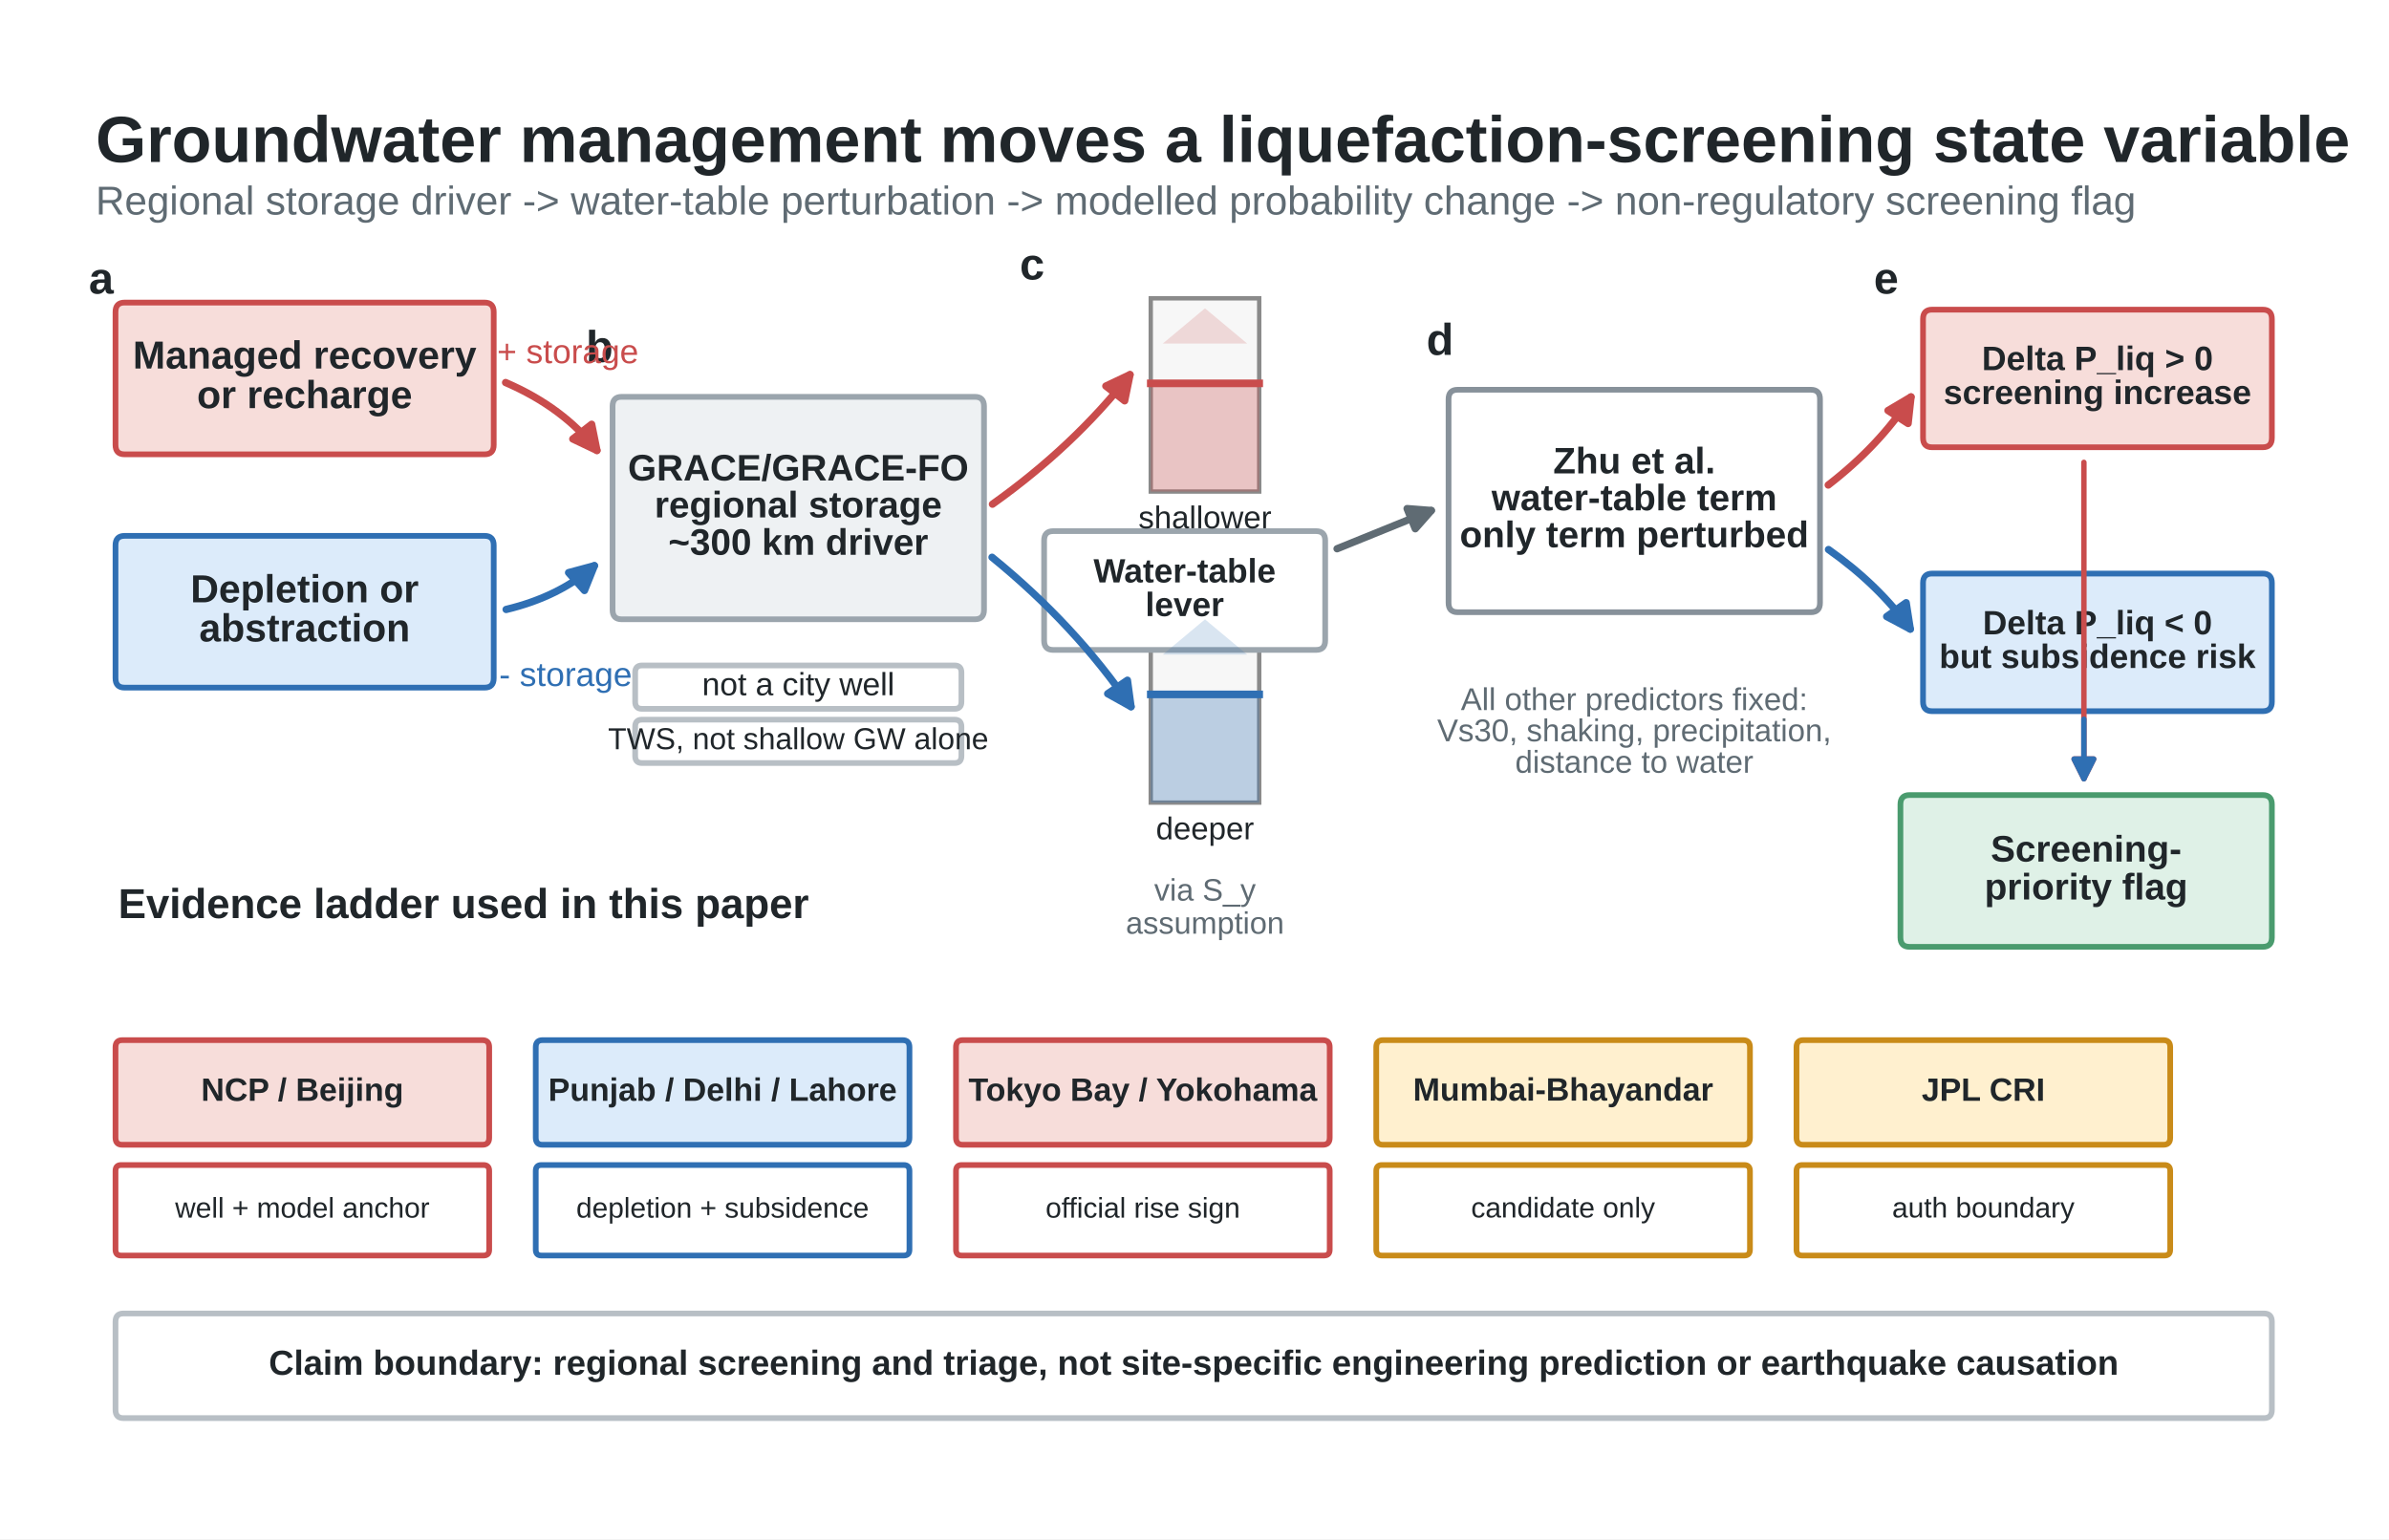
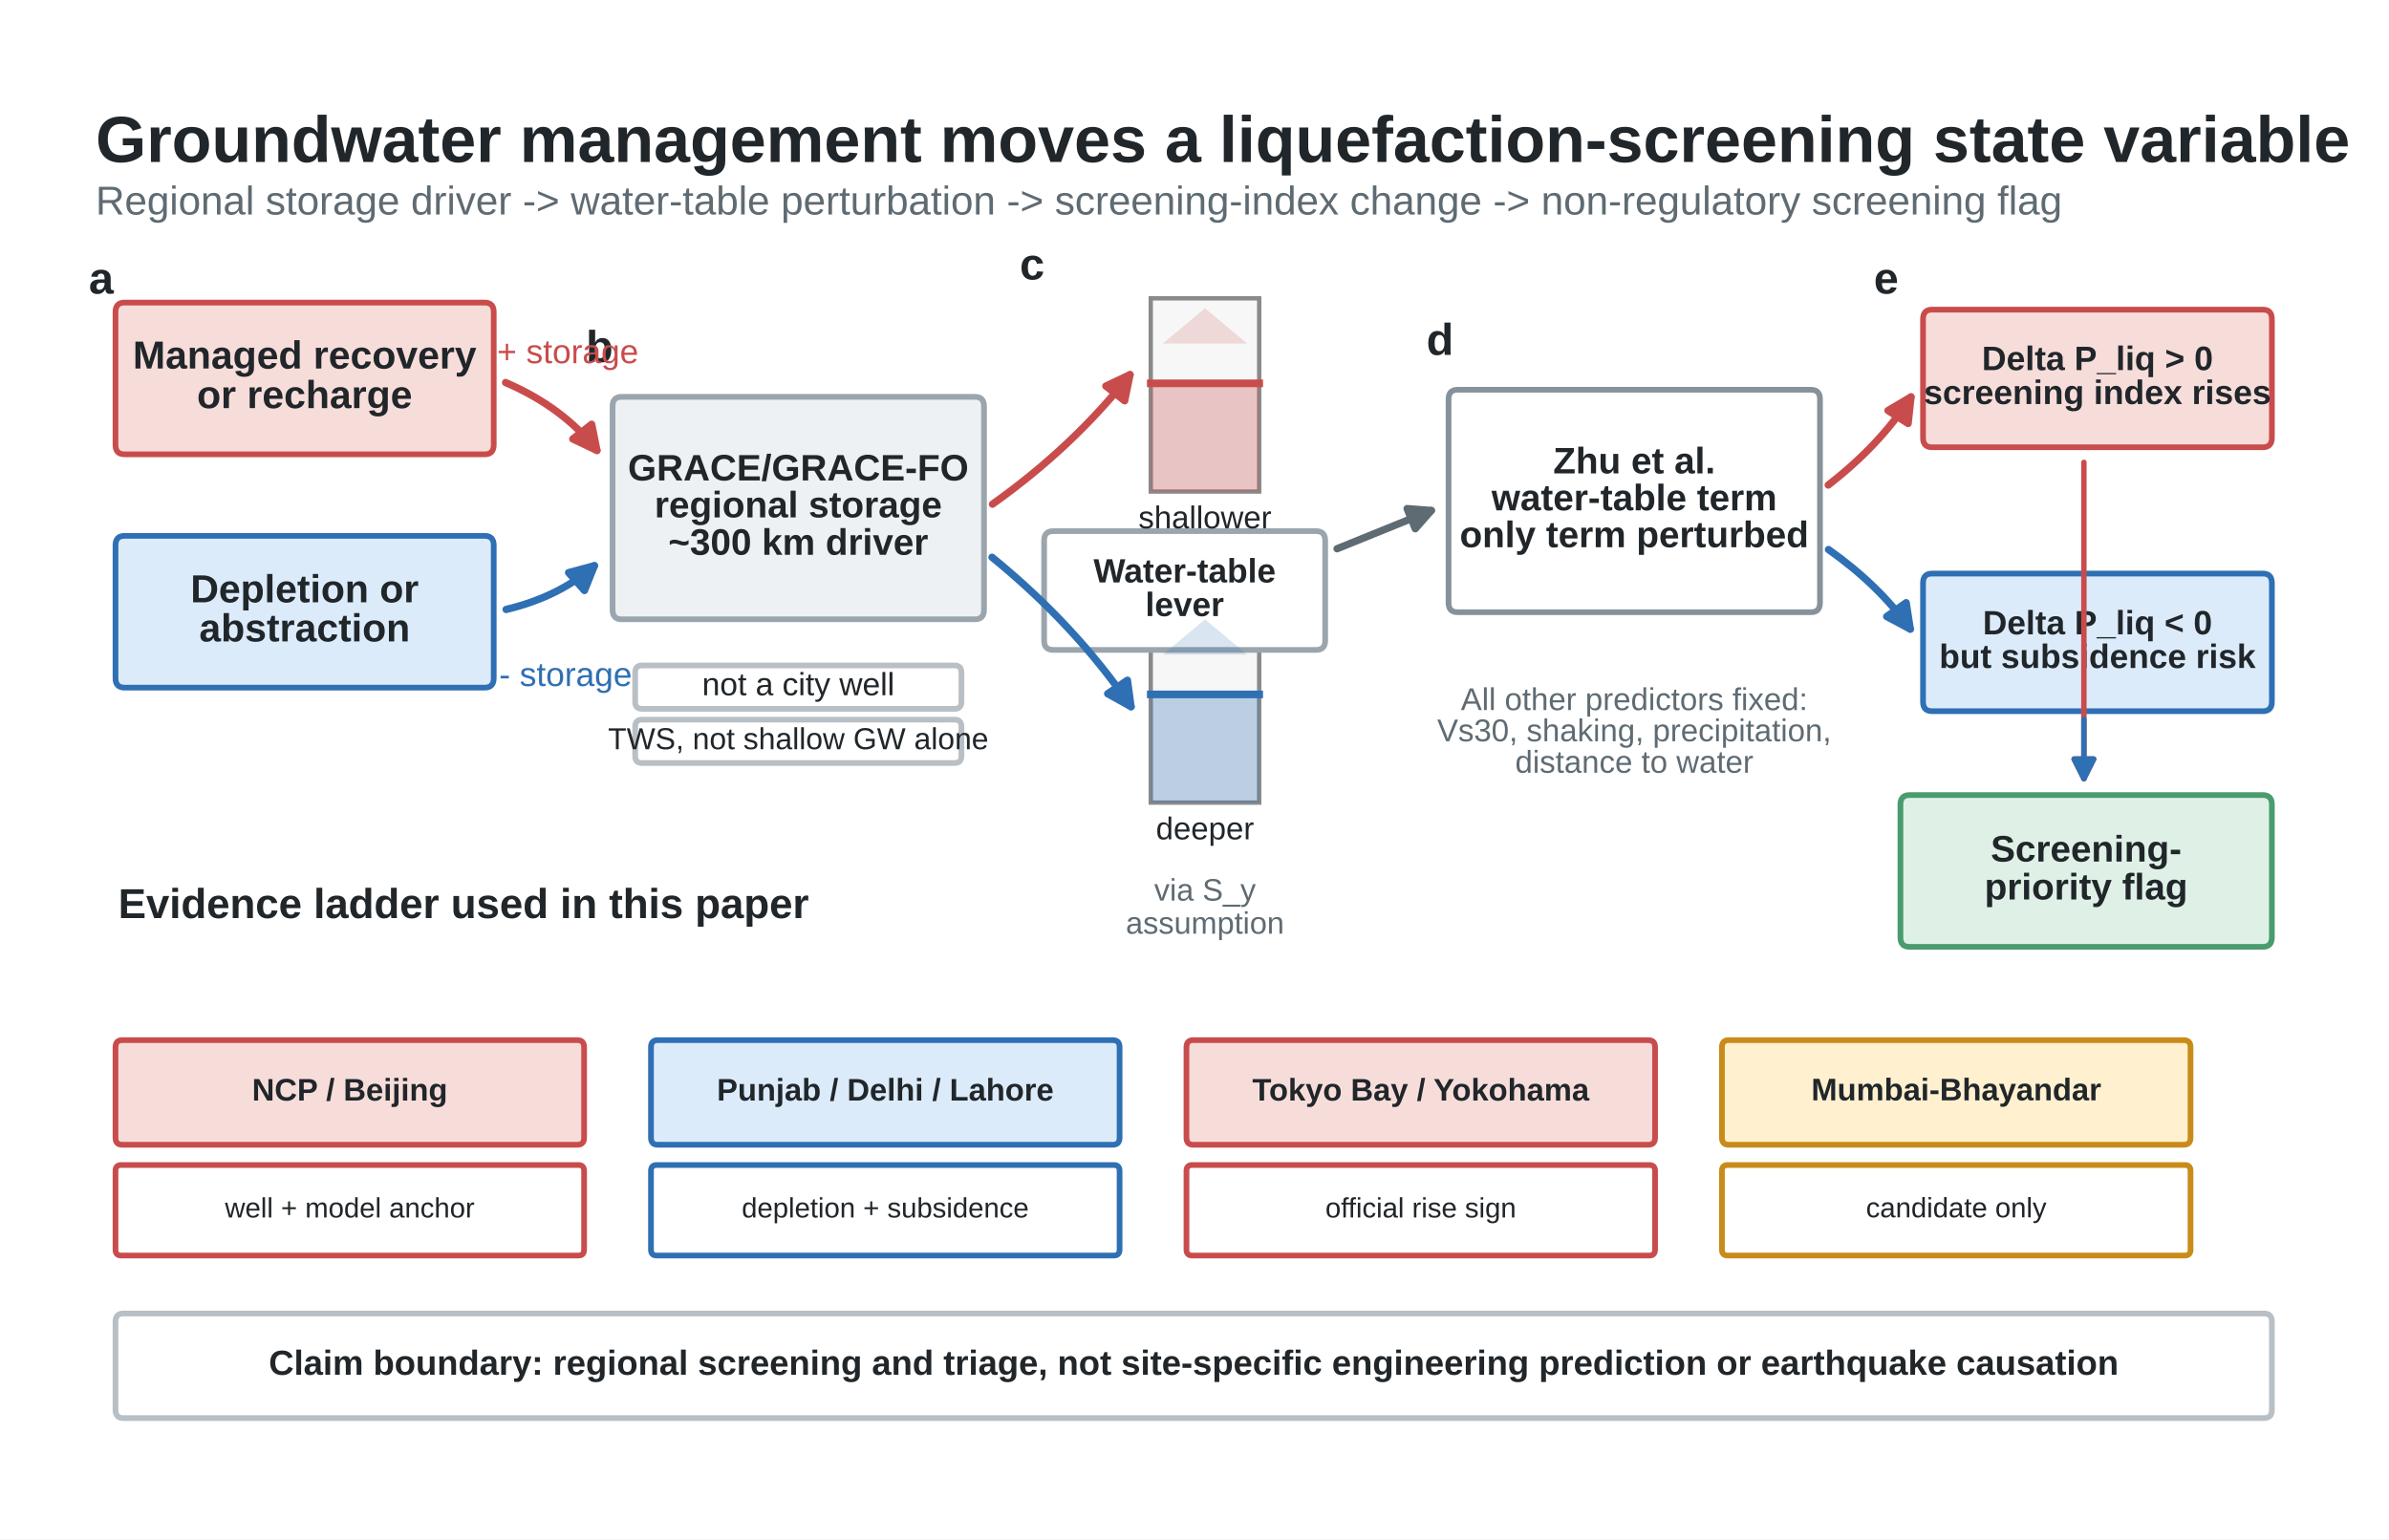
<svg xmlns="http://www.w3.org/2000/svg" width="439.554pt" height="283.284pt" viewBox="0 0 439.554 283.284" version="1.1">
  <defs>
    <style type="text/css">*{stroke-linejoin: round; stroke-linecap: butt}</style>
  </defs>
  <g id="figure_1">
    <g id="patch_1">
      <path d="M 0 283.284  L 439.554 283.284  L 439.554 0  L 0 0  z " style="fill: #ffffff" />
    </g>
    <g id="axes_1">
      <g id="patch_2">
-         <path d="M 211.729 90.467  L 231.683 90.467  L 231.683 54.905  L 211.729 54.905  z " clip-path="url(#p1da81ba597)" style="fill: #f7f7f7; stroke: #8a8a8a; stroke-width: 0.8; stroke-linejoin: miter" />
+         <path d="M 211.729 90.467  L 231.683 90.467  L 231.683 54.905  L 211.729 54.905  z " clip-path="url(#p47c90fba48)" style="fill: #f7f7f7; stroke: #8a8a8a; stroke-width: 0.8; stroke-linejoin: miter" />
      </g>
      <g id="patch_3">
-         <path d="M 211.729 90.467  L 231.683 90.467  L 231.683 70.553  L 211.729 70.553  z " clip-path="url(#p1da81ba597)" style="fill: #c94c4c; opacity: 0.3" />
+         <path d="M 211.729 90.467  L 231.683 90.467  L 231.683 70.553  L 211.729 70.553  z " clip-path="url(#p47c90fba48)" style="fill: #c94c4c; opacity: 0.3" />
      </g>
      <g id="patch_4">
-         <path d="M 211.729 147.714  L 231.683 147.714  L 231.683 112.151  L 211.729 112.151  z " clip-path="url(#p1da81ba597)" style="fill: #f7f7f7; stroke: #8a8a8a; stroke-width: 0.8; stroke-linejoin: miter" />
+         <path d="M 211.729 147.714  L 231.683 147.714  L 231.683 112.151  L 211.729 112.151  z " clip-path="url(#p47c90fba48)" style="fill: #f7f7f7; stroke: #8a8a8a; stroke-width: 0.8; stroke-linejoin: miter" />
      </g>
      <g id="patch_5">
-         <path d="M 211.729 147.714  L 231.683 147.714  L 231.683 127.799  L 211.729 127.799  z " clip-path="url(#p1da81ba597)" style="fill: #2f6fb3; opacity: 0.3" />
+         <path d="M 211.729 147.714  L 231.683 147.714  L 231.683 127.799  L 211.729 127.799  z " clip-path="url(#p47c90fba48)" style="fill: #2f6fb3; opacity: 0.3" />
      </g>
      <g id="patch_6">
-         <path d="M 22.914 83.615  L 89.178 83.615  Q 90.841 83.615 90.841 81.88  L 90.841 57.421  Q 90.841 55.686 89.178 55.686  L 22.914 55.686  Q 21.251 55.686 21.251 57.421  L 21.251 81.88  Q 21.251 83.615 22.914 83.615  z " clip-path="url(#p1da81ba597)" style="fill: #f7ddda; stroke: #c94c4c; stroke-width: 1.05; stroke-linejoin: miter" />
+         <path d="M 22.914 83.615  L 89.178 83.615  Q 90.841 83.615 90.841 81.88  L 90.841 57.421  Q 90.841 55.686 89.178 55.686  L 22.914 55.686  Q 21.251 55.686 21.251 57.421  L 21.251 81.88  Q 21.251 83.615 22.914 83.615  z " clip-path="url(#p47c90fba48)" style="fill: #f7ddda; stroke: #c94c4c; stroke-width: 1.05; stroke-linejoin: miter" />
      </g>
      <g id="patch_7">
-         <path d="M 22.914 126.55  L 89.178 126.55  Q 90.841 126.55 90.841 124.815  L 90.841 100.355  Q 90.841 98.621 89.178 98.621  L 22.914 98.621  Q 21.251 98.621 21.251 100.355  L 21.251 124.815  Q 21.251 126.55 22.914 126.55  z " clip-path="url(#p1da81ba597)" style="fill: #dcebfa; stroke: #2f6fb3; stroke-width: 1.05; stroke-linejoin: miter" />
+         <path d="M 22.914 126.55  L 89.178 126.55  Q 90.841 126.55 90.841 124.815  L 90.841 100.355  Q 90.841 98.621 89.178 98.621  L 22.914 98.621  Q 21.251 98.621 21.251 100.355  L 21.251 124.815  Q 21.251 126.55 22.914 126.55  z " clip-path="url(#p47c90fba48)" style="fill: #dcebfa; stroke: #2f6fb3; stroke-width: 1.05; stroke-linejoin: miter" />
      </g>
      <g id="patch_8">
-         <path d="M 114.37 113.973  L 179.387 113.973  Q 181.05 113.973 181.05 112.238  L 181.05 74.768  Q 181.05 73.033 179.387 73.033  L 114.37 73.033  Q 112.707 73.033 112.707 74.768  L 112.707 112.238  Q 112.707 113.973 114.37 113.973  z " clip-path="url(#p1da81ba597)" style="fill: #eef1f3; stroke: #9ba5ad; stroke-width: 1.05; stroke-linejoin: miter" />
+         <path d="M 114.37 113.973  L 179.387 113.973  Q 181.05 113.973 181.05 112.238  L 181.05 74.768  Q 181.05 73.033 179.387 73.033  L 114.37 73.033  Q 112.707 73.033 112.707 74.768  L 112.707 112.238  Q 112.707 113.973 114.37 113.973  z " clip-path="url(#p47c90fba48)" style="fill: #eef1f3; stroke: #9ba5ad; stroke-width: 1.05; stroke-linejoin: miter" />
      </g>
      <g id="patch_9">
-         <path d="M 118.111 130.453  L 175.646 130.453  Q 176.893 130.453 176.893 129.152  L 176.893 123.774  Q 176.893 122.473 175.646 122.473  L 118.111 122.473  Q 116.864 122.473 116.864 123.774  L 116.864 129.152  Q 116.864 130.453 118.111 130.453  z " clip-path="url(#p1da81ba597)" style="fill: #ffffff; stroke: #b8bfc5; stroke-width: 1.05; stroke-linejoin: miter" />
+         <path d="M 118.111 130.453  L 175.646 130.453  Q 176.893 130.453 176.893 129.152  L 176.893 123.774  Q 176.893 122.473 175.646 122.473  L 118.111 122.473  Q 116.864 122.473 116.864 123.774  L 116.864 129.152  Q 116.864 130.453 118.111 130.453  z " clip-path="url(#p47c90fba48)" style="fill: #ffffff; stroke: #b8bfc5; stroke-width: 1.05; stroke-linejoin: miter" />
      </g>
      <g id="patch_10">
-         <path d="M 118.111 140.428  L 175.646 140.428  Q 176.893 140.428 176.893 139.127  L 176.893 133.749  Q 176.893 132.448 175.646 132.448  L 118.111 132.448  Q 116.864 132.448 116.864 133.749  L 116.864 139.127  Q 116.864 140.428 118.111 140.428  z " clip-path="url(#p1da81ba597)" style="fill: #ffffff; stroke: #b8bfc5; stroke-width: 1.05; stroke-linejoin: miter" />
+         <path d="M 118.111 140.428  L 175.646 140.428  Q 176.893 140.428 176.893 139.127  L 176.893 133.749  Q 176.893 132.448 175.646 132.448  L 118.111 132.448  Q 116.864 132.448 116.864 133.749  L 116.864 139.127  Q 116.864 140.428 118.111 140.428  z " clip-path="url(#p47c90fba48)" style="fill: #ffffff; stroke: #b8bfc5; stroke-width: 1.05; stroke-linejoin: miter" />
      </g>
      <g id="patch_11">
-         <path d="M 193.771 119.611  L 242.159 119.611  Q 243.822 119.611 243.822 117.876  L 243.822 99.488  Q 243.822 97.753 242.159 97.753  L 193.771 97.753  Q 192.108 97.753 192.108 99.488  L 192.108 117.876  Q 192.108 119.611 193.771 119.611  z " clip-path="url(#p1da81ba597)" style="fill: #ffffff; stroke: #9ba5ad; stroke-width: 1.05; stroke-linejoin: miter" />
+         <path d="M 193.771 119.611  L 242.159 119.611  Q 243.822 119.611 243.822 117.876  L 243.822 99.488  Q 243.822 97.753 242.159 97.753  L 193.771 97.753  Q 192.108 97.753 192.108 99.488  L 192.108 117.876  Q 192.108 119.611 193.771 119.611  z " clip-path="url(#p47c90fba48)" style="fill: #ffffff; stroke: #9ba5ad; stroke-width: 1.05; stroke-linejoin: miter" />
      </g>
      <g id="patch_12">
-         <path d="M 215.321 62.729  L 221.706 57.395  L 228.092 62.729  z " clip-path="url(#p1da81ba597)" style="fill: #c94c4c; opacity: 0.18; stroke: #c94c4c; stroke-linejoin: miter" />
+         <path d="M 215.321 62.729  L 221.706 57.395  L 228.092 62.729  z " clip-path="url(#p47c90fba48)" style="fill: #c94c4c; opacity: 0.18; stroke: #c94c4c; stroke-linejoin: miter" />
      </g>
      <g id="patch_13">
-         <path d="M 215.321 119.975  L 221.706 114.641  L 228.092 119.975  z " clip-path="url(#p1da81ba597)" style="fill: #2f6fb3; opacity: 0.18; stroke: #2f6fb3; stroke-linejoin: miter" />
+         <path d="M 215.321 119.975  L 221.706 114.641  L 228.092 119.975  z " clip-path="url(#p47c90fba48)" style="fill: #2f6fb3; opacity: 0.18; stroke: #2f6fb3; stroke-linejoin: miter" />
      </g>
      <g id="patch_14">
-         <path d="M 268.183 112.672  L 333.2 112.672  Q 334.863 112.672 334.863 110.937  L 334.863 73.467  Q 334.863 71.732 333.2 71.732  L 268.183 71.732  Q 266.52 71.732 266.52 73.467  L 266.52 110.937  Q 266.52 112.672 268.183 112.672  z " clip-path="url(#p1da81ba597)" style="fill: #ffffff; stroke: #87919a; stroke-width: 1.05; stroke-linejoin: miter" />
+         <path d="M 268.183 112.672  L 333.2 112.672  Q 334.863 112.672 334.863 110.937  L 334.863 73.467  Q 334.863 71.732 333.2 71.732  L 268.183 71.732  Q 266.52 71.732 266.52 73.467  L 266.52 110.937  Q 266.52 112.672 268.183 112.672  z " clip-path="url(#p47c90fba48)" style="fill: #ffffff; stroke: #87919a; stroke-width: 1.05; stroke-linejoin: miter" />
      </g>
      <g id="patch_15">
-         <path d="M 355.482 82.314  L 416.342 82.314  Q 418.005 82.314 418.005 80.579  L 418.005 58.722  Q 418.005 56.987 416.342 56.987  L 355.482 56.987  Q 353.819 56.987 353.819 58.722  L 353.819 80.579  Q 353.819 82.314 355.482 82.314  z " clip-path="url(#p1da81ba597)" style="fill: #f7ddda; stroke: #c94c4c; stroke-width: 1.05; stroke-linejoin: miter" />
+         <path d="M 355.482 82.314  L 416.342 82.314  Q 418.005 82.314 418.005 80.579  L 418.005 58.722  Q 418.005 56.987 416.342 56.987  L 355.482 56.987  Q 353.819 56.987 353.819 58.722  L 353.819 80.579  Q 353.819 82.314 355.482 82.314  z " clip-path="url(#p47c90fba48)" style="fill: #f7ddda; stroke: #c94c4c; stroke-width: 1.05; stroke-linejoin: miter" />
      </g>
      <g id="patch_16">
-         <path d="M 355.482 130.887  L 416.342 130.887  Q 418.005 130.887 418.005 129.152  L 418.005 107.294  Q 418.005 105.56 416.342 105.56  L 355.482 105.56  Q 353.819 105.56 353.819 107.294  L 353.819 129.152  Q 353.819 130.887 355.482 130.887  z " clip-path="url(#p1da81ba597)" style="fill: #dcebfa; stroke: #2f6fb3; stroke-width: 1.05; stroke-linejoin: miter" />
+         <path d="M 355.482 130.887  L 416.342 130.887  Q 418.005 130.887 418.005 129.152  L 418.005 107.294  Q 418.005 105.56 416.342 105.56  L 355.482 105.56  Q 353.819 105.56 353.819 107.294  L 353.819 129.152  Q 353.819 130.887 355.482 130.887  z " clip-path="url(#p47c90fba48)" style="fill: #dcebfa; stroke: #2f6fb3; stroke-width: 1.05; stroke-linejoin: miter" />
      </g>
      <g id="patch_17">
-         <path d="M 351.325 174.255  L 416.342 174.255  Q 418.005 174.255 418.005 172.52  L 418.005 148.061  Q 418.005 146.326 416.342 146.326  L 351.325 146.326  Q 349.662 146.326 349.662 148.061  L 349.662 172.52  Q 349.662 174.255 351.325 174.255  z " clip-path="url(#p1da81ba597)" style="fill: #dff1e7; stroke: #4a9b6e; stroke-width: 1.05; stroke-linejoin: miter" />
+         <path d="M 351.325 174.255  L 416.342 174.255  Q 418.005 174.255 418.005 172.52  L 418.005 148.061  Q 418.005 146.326 416.342 146.326  L 351.325 146.326  Q 349.662 146.326 349.662 148.061  L 349.662 172.52  Q 349.662 174.255 351.325 174.255  z " clip-path="url(#p47c90fba48)" style="fill: #dff1e7; stroke: #4a9b6e; stroke-width: 1.05; stroke-linejoin: miter" />
      </g>
      <g id="patch_18">
-         <path d="M 22.498 210.684  L 88.762 210.684  Q 90.009 210.684 90.009 209.383  L 90.009 192.73  Q 90.009 191.429 88.762 191.429  L 22.498 191.429  Q 21.251 191.429 21.251 192.73  L 21.251 209.383  Q 21.251 210.684 22.498 210.684  z " clip-path="url(#p1da81ba597)" style="fill: #f7ddda; stroke: #c94c4c; stroke-width: 1.05; stroke-linejoin: miter" />
+         <path d="M 22.498 210.684  L 106.222 210.684  Q 107.469 210.684 107.469 209.383  L 107.469 192.73  Q 107.469 191.429 106.222 191.429  L 22.498 191.429  Q 21.251 191.429 21.251 192.73  L 21.251 209.383  Q 21.251 210.684 22.498 210.684  z " clip-path="url(#p47c90fba48)" style="fill: #f7ddda; stroke: #c94c4c; stroke-width: 1.05; stroke-linejoin: miter" />
      </g>
      <g id="patch_19">
-         <path d="M 22.29 231.068  L 88.97 231.068  Q 90.009 231.068 90.009 229.983  L 90.009 215.498  Q 90.009 214.414 88.97 214.414  L 22.29 214.414  Q 21.251 214.414 21.251 215.498  L 21.251 229.983  Q 21.251 231.068 22.29 231.068  z " clip-path="url(#p1da81ba597)" style="fill: #ffffff; stroke: #c94c4c; stroke-width: 1.05; stroke-linejoin: miter" />
+         <path d="M 22.29 231.068  L 106.43 231.068  Q 107.469 231.068 107.469 229.983  L 107.469 215.498  Q 107.469 214.414 106.43 214.414  L 22.29 214.414  Q 21.251 214.414 21.251 215.498  L 21.251 229.983  Q 21.251 231.068 22.29 231.068  z " clip-path="url(#p47c90fba48)" style="fill: #ffffff; stroke: #c94c4c; stroke-width: 1.05; stroke-linejoin: miter" />
      </g>
      <g id="patch_20">
-         <path d="M 99.82 210.684  L 166.084 210.684  Q 167.331 210.684 167.331 209.383  L 167.331 192.73  Q 167.331 191.429 166.084 191.429  L 99.82 191.429  Q 98.573 191.429 98.573 192.73  L 98.573 209.383  Q 98.573 210.684 99.82 210.684  z " clip-path="url(#p1da81ba597)" style="fill: #dcebfa; stroke: #2f6fb3; stroke-width: 1.05; stroke-linejoin: miter" />
+         <path d="M 121.021 210.684  L 204.745 210.684  Q 205.993 210.684 205.993 209.383  L 205.993 192.73  Q 205.993 191.429 204.745 191.429  L 121.021 191.429  Q 119.774 191.429 119.774 192.73  L 119.774 209.383  Q 119.774 210.684 121.021 210.684  z " clip-path="url(#p47c90fba48)" style="fill: #dcebfa; stroke: #2f6fb3; stroke-width: 1.05; stroke-linejoin: miter" />
      </g>
      <g id="patch_21">
-         <path d="M 99.612 231.068  L 166.292 231.068  Q 167.331 231.068 167.331 229.983  L 167.331 215.498  Q 167.331 214.414 166.292 214.414  L 99.612 214.414  Q 98.573 214.414 98.573 215.498  L 98.573 229.983  Q 98.573 231.068 99.612 231.068  z " clip-path="url(#p1da81ba597)" style="fill: #ffffff; stroke: #2f6fb3; stroke-width: 1.05; stroke-linejoin: miter" />
+         <path d="M 120.814 231.068  L 204.953 231.068  Q 205.993 231.068 205.993 229.983  L 205.993 215.498  Q 205.993 214.414 204.953 214.414  L 120.814 214.414  Q 119.774 214.414 119.774 215.498  L 119.774 229.983  Q 119.774 231.068 120.814 231.068  z " clip-path="url(#p47c90fba48)" style="fill: #ffffff; stroke: #2f6fb3; stroke-width: 1.05; stroke-linejoin: miter" />
      </g>
      <g id="patch_22">
-         <path d="M 177.142 210.684  L 243.406 210.684  Q 244.654 210.684 244.654 209.383  L 244.654 192.73  Q 244.654 191.429 243.406 191.429  L 177.142 191.429  Q 175.895 191.429 175.895 192.73  L 175.895 209.383  Q 175.895 210.684 177.142 210.684  z " clip-path="url(#p1da81ba597)" style="fill: #f7ddda; stroke: #c94c4c; stroke-width: 1.05; stroke-linejoin: miter" />
+         <path d="M 219.545 210.684  L 303.269 210.684  Q 304.516 210.684 304.516 209.383  L 304.516 192.73  Q 304.516 191.429 303.269 191.429  L 219.545 191.429  Q 218.298 191.429 218.298 192.73  L 218.298 209.383  Q 218.298 210.684 219.545 210.684  z " clip-path="url(#p47c90fba48)" style="fill: #f7ddda; stroke: #c94c4c; stroke-width: 1.05; stroke-linejoin: miter" />
      </g>
      <g id="patch_23">
-         <path d="M 176.934 231.068  L 243.614 231.068  Q 244.654 231.068 244.654 229.983  L 244.654 215.498  Q 244.654 214.414 243.614 214.414  L 176.934 214.414  Q 175.895 214.414 175.895 215.498  L 175.895 229.983  Q 175.895 231.068 176.934 231.068  z " clip-path="url(#p1da81ba597)" style="fill: #ffffff; stroke: #c94c4c; stroke-width: 1.05; stroke-linejoin: miter" />
+         <path d="M 219.337 231.068  L 303.477 231.068  Q 304.516 231.068 304.516 229.983  L 304.516 215.498  Q 304.516 214.414 303.477 214.414  L 219.337 214.414  Q 218.298 214.414 218.298 215.498  L 218.298 229.983  Q 218.298 231.068 219.337 231.068  z " clip-path="url(#p47c90fba48)" style="fill: #ffffff; stroke: #c94c4c; stroke-width: 1.05; stroke-linejoin: miter" />
      </g>
      <g id="patch_24">
-         <path d="M 254.464 210.684  L 320.728 210.684  Q 321.976 210.684 321.976 209.383  L 321.976 192.73  Q 321.976 191.429 320.728 191.429  L 254.464 191.429  Q 253.217 191.429 253.217 192.73  L 253.217 209.383  Q 253.217 210.684 254.464 210.684  z " clip-path="url(#p1da81ba597)" style="fill: #fff0cf; stroke: #c98b19; stroke-width: 1.05; stroke-linejoin: miter" />
+         <path d="M 318.068 210.684  L 401.792 210.684  Q 403.039 210.684 403.039 209.383  L 403.039 192.73  Q 403.039 191.429 401.792 191.429  L 318.068 191.429  Q 316.821 191.429 316.821 192.73  L 316.821 209.383  Q 316.821 210.684 318.068 210.684  z " clip-path="url(#p47c90fba48)" style="fill: #fff0cf; stroke: #c98b19; stroke-width: 1.05; stroke-linejoin: miter" />
      </g>
      <g id="patch_25">
-         <path d="M 254.256 231.068  L 320.936 231.068  Q 321.976 231.068 321.976 229.983  L 321.976 215.498  Q 321.976 214.414 320.936 214.414  L 254.256 214.414  Q 253.217 214.414 253.217 215.498  L 253.217 229.983  Q 253.217 231.068 254.256 231.068  z " clip-path="url(#p1da81ba597)" style="fill: #ffffff; stroke: #c98b19; stroke-width: 1.05; stroke-linejoin: miter" />
+         <path d="M 317.86 231.068  L 402 231.068  Q 403.039 231.068 403.039 229.983  L 403.039 215.498  Q 403.039 214.414 402 214.414  L 317.86 214.414  Q 316.821 214.414 316.821 215.498  L 316.821 229.983  Q 316.821 231.068 317.86 231.068  z " clip-path="url(#p47c90fba48)" style="fill: #ffffff; stroke: #c98b19; stroke-width: 1.05; stroke-linejoin: miter" />
      </g>
      <g id="patch_26">
-         <path d="M 331.786 210.684  L 398.051 210.684  Q 399.298 210.684 399.298 209.383  L 399.298 192.73  Q 399.298 191.429 398.051 191.429  L 331.786 191.429  Q 330.539 191.429 330.539 192.73  L 330.539 209.383  Q 330.539 210.684 331.786 210.684  z " clip-path="url(#p1da81ba597)" style="fill: #fff0cf; stroke: #c98b19; stroke-width: 1.05; stroke-linejoin: miter" />
-       </g>
-       <g id="patch_27">
-         <path d="M 331.579 231.068  L 398.258 231.068  Q 399.298 231.068 399.298 229.983  L 399.298 215.498  Q 399.298 214.414 398.258 214.414  L 331.579 214.414  Q 330.539 214.414 330.539 215.498  L 330.539 229.983  Q 330.539 231.068 331.579 231.068  z " clip-path="url(#p1da81ba597)" style="fill: #ffffff; stroke: #c98b19; stroke-width: 1.05; stroke-linejoin: miter" />
-       </g>
-       <g id="patch_28">
-         <path d="M 22.706 260.992  L 416.55 260.992  Q 418.005 260.992 418.005 259.474  L 418.005 243.254  Q 418.005 241.736 416.55 241.736  L 22.706 241.736  Q 21.251 241.736 21.251 243.254  L 21.251 259.474  Q 21.251 260.992 22.706 260.992  z " clip-path="url(#p1da81ba597)" style="fill: #ffffff; stroke: #b8bfc5; stroke-width: 1.05; stroke-linejoin: miter" />
+         <path d="M 22.706 260.992  L 416.55 260.992  Q 418.005 260.992 418.005 259.474  L 418.005 243.254  Q 418.005 241.736 416.55 241.736  L 22.706 241.736  Q 21.251 241.736 21.251 243.254  L 21.251 259.474  Q 21.251 260.992 22.706 260.992  z " clip-path="url(#p47c90fba48)" style="fill: #ffffff; stroke: #b8bfc5; stroke-width: 1.05; stroke-linejoin: miter" />
      </g>
      <g id="text_1">
        <text style="font-weight: 700; font-size: 12px; font-family: 'Arial', 'Helvetica', 'DejaVu Sans', sans-serif; text-anchor: start; fill: #20262a" x="17.593" y="29.814" transform="rotate(-0 17.59275 29.81351)">Groundwater management moves a liquefaction-screening state variable</text>
      </g>
      <g id="text_2">
-         <text style="font-size: 7.4px; font-family: 'Arial', 'Helvetica', 'DejaVu Sans', sans-serif; text-anchor: start; fill: #5f6b73" x="17.593" y="39.475" transform="rotate(-0 17.59275 39.47537)">Regional storage driver -&gt; water-table perturbation -&gt; modelled probability change -&gt; non-regulatory screening flag</text>
+         <text style="font-size: 7.4px; font-family: 'Arial', 'Helvetica', 'DejaVu Sans', sans-serif; text-anchor: start; fill: #5f6b73" x="17.593" y="39.475" transform="rotate(-0 17.59275 39.47537)">Regional storage driver -&gt; water-table perturbation -&gt; screening-index change -&gt; non-regulatory screening flag</text>
      </g>
      <g id="text_3">
        <text style="font-weight: 700; font-size: 7.2px; font-family: 'Arial', 'Helvetica', 'DejaVu Sans', sans-serif; fill: #20262a" transform="translate(24.43399 67.82588)">Managed recovery</text>
        <text style="font-weight: 700; font-size: 7.2px; font-family: 'Arial', 'Helvetica', 'DejaVu Sans', sans-serif; fill: #20262a" transform="translate(36.23805 75.11332)">or recharge</text>
      </g>
      <g id="text_4">
        <text style="font-weight: 700; font-size: 7.2px; font-family: 'Arial', 'Helvetica', 'DejaVu Sans', sans-serif; fill: #20262a" transform="translate(35.04668 110.8551)">Depletion or</text>
        <text style="font-weight: 700; font-size: 7.2px; font-family: 'Arial', 'Helvetica', 'DejaVu Sans', sans-serif; fill: #20262a" transform="translate(36.64305 118.048)">abstraction</text>
      </g>
      <g id="text_5">
        <text style="font-weight: 700; font-size: 6.8px; font-family: 'Arial', 'Helvetica', 'DejaVu Sans', sans-serif; fill: #20262a" transform="translate(115.5231 88.42782)">GRACE/GRACE-FO</text>
        <text style="font-weight: 700; font-size: 6.8px; font-family: 'Arial', 'Helvetica', 'DejaVu Sans', sans-serif; fill: #20262a" transform="translate(120.4292 95.22115)">regional storage</text>
        <text style="font-weight: 700; font-size: 6.8px; font-family: 'Arial', 'Helvetica', 'DejaVu Sans', sans-serif; fill: #20262a" transform="translate(122.9681 102.1037)">~300 km driver</text>
      </g>
      <g id="text_6">
        <text style="font-size: 5.9px; font-family: 'Arial', 'Helvetica', 'DejaVu Sans', sans-serif; text-anchor: middle; fill: #20262a" x="146.879" y="127.954" transform="rotate(-0 146.8786 127.9537)">not a city well</text>
      </g>
      <g id="text_7">
        <text style="font-size: 5.6px; font-family: 'Arial', 'Helvetica', 'DejaVu Sans', sans-serif; text-anchor: middle; fill: #20262a" x="146.879" y="137.885" transform="rotate(-0 146.8786 137.8855)">TWS, not shallow GW alone</text>
      </g>
      <g id="text_8">
        <text style="font-weight: 700; font-size: 6.2px; font-family: 'Arial', 'Helvetica', 'DejaVu Sans', sans-serif; fill: #20262a" transform="translate(201.2017 107.1922)">Water-table</text>
        <text style="font-weight: 700; font-size: 6.2px; font-family: 'Arial', 'Helvetica', 'DejaVu Sans', sans-serif; fill: #20262a" transform="translate(210.7255 113.3861)">lever</text>
      </g>
      <g id="line2d_1">
-         <path d="M 211.729 70.553  L 231.683 70.553  " clip-path="url(#p1da81ba597)" style="fill: none; stroke: #c94c4c; stroke-width: 1.4; stroke-linecap: square" />
+         <path d="M 211.729 70.553  L 231.683 70.553  " clip-path="url(#p47c90fba48)" style="fill: none; stroke: #c94c4c; stroke-width: 1.4; stroke-linecap: square" />
      </g>
      <g id="text_9">
        <text style="font-size: 5.8px; font-family: 'Arial', 'Helvetica', 'DejaVu Sans', sans-serif; text-anchor: middle; fill: #20262a" x="221.706" y="97.221" transform="rotate(-0 221.7064 97.22094)">shallower</text>
      </g>
      <g id="line2d_2">
-         <path d="M 211.729 127.799  L 231.683 127.799  " clip-path="url(#p1da81ba597)" style="fill: none; stroke: #2f6fb3; stroke-width: 1.4; stroke-linecap: square" />
+         <path d="M 211.729 127.799  L 231.683 127.799  " clip-path="url(#p47c90fba48)" style="fill: none; stroke: #2f6fb3; stroke-width: 1.4; stroke-linecap: square" />
      </g>
      <g id="text_10">
        <text style="font-size: 5.8px; font-family: 'Arial', 'Helvetica', 'DejaVu Sans', sans-serif; text-anchor: middle; fill: #20262a" x="221.706" y="154.467" transform="rotate(-0 221.7064 154.4672)">deeper</text>
      </g>
      <g id="text_11">
        <text style="font-size: 5.7px; font-family: 'Arial', 'Helvetica', 'DejaVu Sans', sans-serif; fill: #5f6b73" transform="translate(212.3606 165.7409)">via S_y</text>
        <text style="font-size: 5.7px; font-family: 'Arial', 'Helvetica', 'DejaVu Sans', sans-serif; fill: #5f6b73" transform="translate(207.1331 171.8365)">assumption</text>
      </g>
      <g id="text_12">
        <text style="font-weight: 700; font-size: 6.8px; font-family: 'Arial', 'Helvetica', 'DejaVu Sans', sans-serif; fill: #20262a" transform="translate(285.7695 87.12677)">Zhu et al.</text>
        <text style="font-weight: 700; font-size: 6.8px; font-family: 'Arial', 'Helvetica', 'DejaVu Sans', sans-serif; fill: #20262a" transform="translate(274.4289 93.9201)">water-table term</text>
        <text style="font-weight: 700; font-size: 6.8px; font-family: 'Arial', 'Helvetica', 'DejaVu Sans', sans-serif; fill: #20262a" transform="translate(268.5772 100.7134)">only term perturbed</text>
      </g>
      <g id="text_13">
        <text style="font-size: 5.8px; font-family: 'Arial', 'Helvetica', 'DejaVu Sans', sans-serif; fill: #5f6b73" transform="translate(268.779 130.6853)">All other predictors fixed:</text>
        <text style="font-size: 5.8px; font-family: 'Arial', 'Helvetica', 'DejaVu Sans', sans-serif; fill: #5f6b73" transform="translate(264.4222 136.4237)">Vs30, shaking, precipitation,</text>
        <text style="font-size: 5.8px; font-family: 'Arial', 'Helvetica', 'DejaVu Sans', sans-serif; fill: #5f6b73" transform="translate(278.77 142.2111)">distance to water</text>
      </g>
      <g id="text_14">
        <text style="font-weight: 700; font-size: 6.25px; font-family: 'Arial', 'Helvetica', 'DejaVu Sans', sans-serif; fill: #20262a" transform="translate(364.6359 68.11546)">Delta P_liq &gt; 0</text>
-         <text style="font-weight: 700; font-size: 6.25px; font-family: 'Arial', 'Helvetica', 'DejaVu Sans', sans-serif; fill: #20262a" transform="translate(357.5998 74.36226)">screening increase</text>
+         <text style="font-weight: 700; font-size: 6.25px; font-family: 'Arial', 'Helvetica', 'DejaVu Sans', sans-serif; fill: #20262a" transform="translate(353.9548 74.36226)">screening index rises</text>
      </g>
      <g id="text_15">
        <text style="font-weight: 700; font-size: 6.2px; font-family: 'Arial', 'Helvetica', 'DejaVu Sans', sans-serif; fill: #20262a" transform="translate(364.8061 116.741)">Delta P_liq &lt; 0</text>
        <text style="font-weight: 700; font-size: 6.2px; font-family: 'Arial', 'Helvetica', 'DejaVu Sans', sans-serif; fill: #20262a" transform="translate(356.8004 122.9378)">but subsidence risk</text>
      </g>
      <g id="text_16">
        <text style="font-weight: 700; font-size: 6.8px; font-family: 'Arial', 'Helvetica', 'DejaVu Sans', sans-serif; fill: #20262a" transform="translate(366.2632 158.5622)">Screening-</text>
        <text style="font-weight: 700; font-size: 6.8px; font-family: 'Arial', 'Helvetica', 'DejaVu Sans', sans-serif; fill: #20262a" transform="translate(365.1327 165.5376)">priority flag</text>
      </g>
      <g id="text_17">
        <text style="font-weight: 700; font-size: 7.7px; font-family: 'Arial', 'Helvetica', 'DejaVu Sans', sans-serif; text-anchor: start; fill: #20262a" x="21.75" y="168.964" transform="rotate(-0 21.74985 168.9641)">Evidence ladder used in this paper</text>
      </g>
      <g id="text_18">
-         <text style="font-weight: 700; font-size: 5.95px; font-family: 'Arial', 'Helvetica', 'DejaVu Sans', sans-serif; text-anchor: middle; fill: #20262a" x="55.63" y="202.596" transform="rotate(-0 55.63021 202.5963)">NCP / Beijing</text>
+         <text style="font-weight: 700; font-size: 5.75px; font-family: 'Arial', 'Helvetica', 'DejaVu Sans', sans-serif; text-anchor: middle; fill: #20262a" x="64.36" y="202.545" transform="rotate(-0 64.36012 202.5445)">NCP / Beijing</text>
      </g>
      <g id="text_19">
-         <text style="font-size: 5.25px; font-family: 'Arial', 'Helvetica', 'DejaVu Sans', sans-serif; text-anchor: middle; fill: #20262a" x="55.63" y="224.098" transform="rotate(-0 55.63021 224.0981)">well + model anchor</text>
+         <text style="font-size: 5.15px; font-family: 'Arial', 'Helvetica', 'DejaVu Sans', sans-serif; text-anchor: middle; fill: #20262a" x="64.36" y="224.072" transform="rotate(-0 64.36012 224.0722)">well + model anchor</text>
      </g>
      <g id="text_20">
-         <text style="font-weight: 700; font-size: 5.95px; font-family: 'Arial', 'Helvetica', 'DejaVu Sans', sans-serif; text-anchor: middle; fill: #20262a" x="132.952" y="202.596" transform="rotate(-0 132.9523 202.5963)">Punjab / Delhi / Lahore</text>
+         <text style="font-weight: 700; font-size: 5.75px; font-family: 'Arial', 'Helvetica', 'DejaVu Sans', sans-serif; text-anchor: middle; fill: #20262a" x="162.883" y="202.545" transform="rotate(-0 162.8834 202.5445)">Punjab / Delhi / Lahore</text>
      </g>
      <g id="text_21">
-         <text style="font-size: 5.25px; font-family: 'Arial', 'Helvetica', 'DejaVu Sans', sans-serif; text-anchor: middle; fill: #20262a" x="132.952" y="224.098" transform="rotate(-0 132.9523 224.0981)">depletion + subsidence</text>
+         <text style="font-size: 5.15px; font-family: 'Arial', 'Helvetica', 'DejaVu Sans', sans-serif; text-anchor: middle; fill: #20262a" x="162.883" y="224.072" transform="rotate(-0 162.8834 224.0722)">depletion + subsidence</text>
      </g>
      <g id="text_22">
-         <text style="font-weight: 700; font-size: 5.95px; font-family: 'Arial', 'Helvetica', 'DejaVu Sans', sans-serif; text-anchor: middle; fill: #20262a" x="210.274" y="202.596" transform="rotate(-0 210.2743 202.5963)">Tokyo Bay / Yokohama</text>
+         <text style="font-weight: 700; font-size: 5.75px; font-family: 'Arial', 'Helvetica', 'DejaVu Sans', sans-serif; text-anchor: middle; fill: #20262a" x="261.407" y="202.545" transform="rotate(-0 261.4067 202.5445)">Tokyo Bay / Yokohama</text>
      </g>
      <g id="text_23">
-         <text style="font-size: 5.25px; font-family: 'Arial', 'Helvetica', 'DejaVu Sans', sans-serif; text-anchor: middle; fill: #20262a" x="210.274" y="224.099" transform="rotate(-0 210.2743 224.0993)">official rise sign</text>
+         <text style="font-size: 5.15px; font-family: 'Arial', 'Helvetica', 'DejaVu Sans', sans-serif; text-anchor: middle; fill: #20262a" x="261.407" y="224.073" transform="rotate(-0 261.4067 224.0734)">official rise sign</text>
      </g>
      <g id="text_24">
-         <text style="font-weight: 700; font-size: 5.95px; font-family: 'Arial', 'Helvetica', 'DejaVu Sans', sans-serif; text-anchor: middle; fill: #20262a" x="287.596" y="202.56" transform="rotate(-0 287.5964 202.56)">Mumbai-Bhayandar</text>
+         <text style="font-weight: 700; font-size: 5.75px; font-family: 'Arial', 'Helvetica', 'DejaVu Sans', sans-serif; text-anchor: middle; fill: #20262a" x="359.93" y="202.509" transform="rotate(-0 359.9299 202.5095)">Mumbai-Bhayandar</text>
      </g>
      <g id="text_25">
-         <text style="font-size: 5.25px; font-family: 'Arial', 'Helvetica', 'DejaVu Sans', sans-serif; text-anchor: middle; fill: #20262a" x="287.596" y="224.067" transform="rotate(-0 287.5964 224.0673)">candidate only</text>
+         <text style="font-size: 5.15px; font-family: 'Arial', 'Helvetica', 'DejaVu Sans', sans-serif; text-anchor: middle; fill: #20262a" x="359.93" y="224.042" transform="rotate(-0 359.9299 224.0421)">candidate only</text>
      </g>
      <g id="text_26">
-         <text style="font-weight: 700; font-size: 5.95px; font-family: 'Arial', 'Helvetica', 'DejaVu Sans', sans-serif; text-anchor: middle; fill: #20262a" x="364.918" y="202.599" transform="rotate(-0 364.9185 202.599)">JPL CRI</text>
+         <text style="font-weight: 700; font-size: 6.4px; font-family: 'Arial', 'Helvetica', 'DejaVu Sans', sans-serif; text-anchor: middle; fill: #20262a" x="219.628" y="253.02" transform="rotate(-0 219.6278 253.02)">Claim boundary: regional screening and triage, not site-specific engineering prediction or earthquake causation</text>
      </g>
      <g id="text_27">
-         <text style="font-size: 5.25px; font-family: 'Arial', 'Helvetica', 'DejaVu Sans', sans-serif; text-anchor: middle; fill: #20262a" x="364.918" y="224.067" transform="rotate(-0 364.9185 224.0673)">auth boundary</text>
+         <text style="font-weight: 700; font-size: 8.2px; font-family: 'Arial', 'Helvetica', 'DejaVu Sans', sans-serif; text-anchor: start; fill: #20262a" x="16.346" y="54.038" transform="rotate(-0 16.34562 54.03786)">a</text>
      </g>
      <g id="text_28">
-         <text style="font-weight: 700; font-size: 6.4px; font-family: 'Arial', 'Helvetica', 'DejaVu Sans', sans-serif; text-anchor: middle; fill: #20262a" x="219.628" y="253.02" transform="rotate(-0 219.6278 253.02)">Claim boundary: regional screening and triage, not site-specific engineering prediction or earthquake causation</text>
+         <text style="font-weight: 700; font-size: 8.2px; font-family: 'Arial', 'Helvetica', 'DejaVu Sans', sans-serif; text-anchor: start; fill: #20262a" x="107.802" y="66.615" transform="rotate(-0 107.8018 66.61469)">b</text>
      </g>
      <g id="text_29">
-         <text style="font-weight: 700; font-size: 8.2px; font-family: 'Arial', 'Helvetica', 'DejaVu Sans', sans-serif; text-anchor: start; fill: #20262a" x="16.346" y="54.038" transform="rotate(-0 16.34562 54.03786)">a</text>
+         <text style="font-weight: 700; font-size: 8.2px; font-family: 'Arial', 'Helvetica', 'DejaVu Sans', sans-serif; text-anchor: start; fill: #20262a" x="187.618" y="51.436" transform="rotate(-0 187.6181 51.43576)">c</text>
      </g>
      <g id="text_30">
-         <text style="font-weight: 700; font-size: 8.2px; font-family: 'Arial', 'Helvetica', 'DejaVu Sans', sans-serif; text-anchor: start; fill: #20262a" x="107.802" y="66.615" transform="rotate(-0 107.8018 66.61469)">b</text>
+         <text style="font-weight: 700; font-size: 8.2px; font-family: 'Arial', 'Helvetica', 'DejaVu Sans', sans-serif; text-anchor: start; fill: #20262a" x="262.446" y="65.314" transform="rotate(-0 262.4459 65.31364)">d</text>
      </g>
      <g id="text_31">
-         <text style="font-weight: 700; font-size: 8.2px; font-family: 'Arial', 'Helvetica', 'DejaVu Sans', sans-serif; text-anchor: start; fill: #20262a" x="187.618" y="51.436" transform="rotate(-0 187.6181 51.43576)">c</text>
+         <text style="font-weight: 700; font-size: 8.2px; font-family: 'Arial', 'Helvetica', 'DejaVu Sans', sans-serif; text-anchor: start; fill: #20262a" x="344.757" y="54.038" transform="rotate(-0 344.7565 54.03786)">e</text>
+       </g>
+       <g id="patch_27">
+         <path d="M 93.026 70.404  Q 103.645 74.979 109.832 82.905  " clip-path="url(#p47c90fba48)" style="fill: none; stroke: #c94c4c; stroke-width: 1.35; stroke-linecap: round" />
+         <path d="M 108.859 78.083  L 109.832 82.905  L 105.39 80.79  z " clip-path="url(#p47c90fba48)" style="fill: #c94c4c; stroke: #c94c4c; stroke-width: 1.35; stroke-linecap: round" />
+       </g>
+       <g id="patch_28">
+         <path d="M 93.126 112.165  Q 102.945 109.812 109.365 104.11  " clip-path="url(#p47c90fba48)" style="fill: none; stroke: #2f6fb3; stroke-width: 1.35; stroke-linecap: round" />
+         <path d="M 104.614 105.387  L 109.365 104.11  L 107.536 108.676  z " clip-path="url(#p47c90fba48)" style="fill: #2f6fb3; stroke: #2f6fb3; stroke-width: 1.35; stroke-linecap: round" />
+       </g>
+       <g id="patch_29">
+         <path d="M 182.606 92.789  Q 197.531 82.168 207.913 68.948  " clip-path="url(#p47c90fba48)" style="fill: none; stroke: #c94c4c; stroke-width: 1.35; stroke-linecap: round" />
+         <path d="M 203.465 71.05  L 207.913 68.948  L 206.926 73.767  z " clip-path="url(#p47c90fba48)" style="fill: #c94c4c; stroke: #c94c4c; stroke-width: 1.35; stroke-linecap: round" />
+       </g>
+       <g id="patch_30">
+         <path d="M 182.526 102.56  Q 197.828 115.015 208.101 130.063  " clip-path="url(#p47c90fba48)" style="fill: none; stroke: #2f6fb3; stroke-width: 1.35; stroke-linecap: round" />
+         <path d="M 207.437 125.189  L 208.101 130.063  L 203.803 127.67  z " clip-path="url(#p47c90fba48)" style="fill: #2f6fb3; stroke: #2f6fb3; stroke-width: 1.35; stroke-linecap: round" />
+       </g>
+       <g id="patch_31">
+         <path d="M 246.01 100.99  Q 255.38 97.189 263.352 93.955  " clip-path="url(#p47c90fba48)" style="fill: none; stroke: #5f6b73; stroke-width: 1.35; stroke-linecap: round" />
+         <path d="M 258.893 93.605  L 263.352 93.955  L 260.397 97.312  z " clip-path="url(#p47c90fba48)" style="fill: #5f6b73; stroke: #5f6b73; stroke-width: 1.35; stroke-linecap: round" />
+       </g>
+       <g id="patch_32">
+         <path d="M 336.38 89.264  Q 345.903 81.898 351.608 73.049  " clip-path="url(#p47c90fba48)" style="fill: none; stroke: #c94c4c; stroke-width: 1.35; stroke-linecap: round" />
+         <path d="M 347.375 75.555  L 351.608 73.049  L 351.073 77.939  z " clip-path="url(#p47c90fba48)" style="fill: #c94c4c; stroke: #c94c4c; stroke-width: 1.35; stroke-linecap: round" />
+       </g>
+       <g id="patch_33">
+         <path d="M 336.427 101.137  Q 345.74 107.718 351.476 115.78  " clip-path="url(#p47c90fba48)" style="fill: none; stroke: #2f6fb3; stroke-width: 1.35; stroke-linecap: round" />
+         <path d="M 350.717 110.92  L 351.476 115.78  L 347.132 113.471  z " clip-path="url(#p47c90fba48)" style="fill: #2f6fb3; stroke: #2f6fb3; stroke-width: 1.35; stroke-linecap: round" />
+       </g>
+       <g id="patch_34">
+         <path d="M 383.418 85.093  Q 383.418 114.751 383.418 143.292  " clip-path="url(#p47c90fba48)" style="fill: none; stroke: #c94c4c; stroke-linecap: round" />
+         <path d="M 385.218 139.692  L 383.418 143.292  L 381.618 139.692  z " clip-path="url(#p47c90fba48)" style="fill: #c94c4c; stroke: #c94c4c; stroke-linecap: round" />
+       </g>
+       <g id="patch_35">
+         <path d="M 383.418 132.368  Q 383.418 138.391 383.418 143.295  " clip-path="url(#p47c90fba48)" style="fill: none; stroke: #2f6fb3; stroke-linecap: round" />
+         <path d="M 385.218 139.695  L 383.418 143.295  L 381.618 139.695  z " clip-path="url(#p47c90fba48)" style="fill: #2f6fb3; stroke: #2f6fb3; stroke-linecap: round" />
      </g>
      <g id="text_32">
-         <text style="font-weight: 700; font-size: 8.2px; font-family: 'Arial', 'Helvetica', 'DejaVu Sans', sans-serif; text-anchor: start; fill: #20262a" x="262.446" y="65.314" transform="rotate(-0 262.4459 65.31364)">d</text>
+         <text style="font-size: 6.2px; font-family: 'Arial', 'Helvetica', 'DejaVu Sans', sans-serif; text-anchor: middle; fill: #c94c4c" x="104.476" y="66.844" transform="rotate(-0 104.4761 66.84378)">+ storage</text>
      </g>
      <g id="text_33">
-         <text style="font-weight: 700; font-size: 8.2px; font-family: 'Arial', 'Helvetica', 'DejaVu Sans', sans-serif; text-anchor: start; fill: #20262a" x="344.757" y="54.038" transform="rotate(-0 344.7565 54.03786)">e</text>
-       </g>
-       <g id="patch_29">
-         <path d="M 93.026 70.404  Q 103.645 74.979 109.832 82.905  " clip-path="url(#p1da81ba597)" style="fill: none; stroke: #c94c4c; stroke-width: 1.35; stroke-linecap: round" />
-         <path d="M 108.859 78.083  L 109.832 82.905  L 105.39 80.79  z " clip-path="url(#p1da81ba597)" style="fill: #c94c4c; stroke: #c94c4c; stroke-width: 1.35; stroke-linecap: round" />
-       </g>
-       <g id="patch_30">
-         <path d="M 93.126 112.165  Q 102.945 109.812 109.365 104.11  " clip-path="url(#p1da81ba597)" style="fill: none; stroke: #2f6fb3; stroke-width: 1.35; stroke-linecap: round" />
-         <path d="M 104.614 105.387  L 109.365 104.11  L 107.536 108.676  z " clip-path="url(#p1da81ba597)" style="fill: #2f6fb3; stroke: #2f6fb3; stroke-width: 1.35; stroke-linecap: round" />
-       </g>
-       <g id="patch_31">
-         <path d="M 182.606 92.789  Q 197.531 82.168 207.913 68.948  " clip-path="url(#p1da81ba597)" style="fill: none; stroke: #c94c4c; stroke-width: 1.35; stroke-linecap: round" />
-         <path d="M 203.465 71.05  L 207.913 68.948  L 206.926 73.767  z " clip-path="url(#p1da81ba597)" style="fill: #c94c4c; stroke: #c94c4c; stroke-width: 1.35; stroke-linecap: round" />
-       </g>
-       <g id="patch_32">
-         <path d="M 182.526 102.56  Q 197.828 115.015 208.101 130.063  " clip-path="url(#p1da81ba597)" style="fill: none; stroke: #2f6fb3; stroke-width: 1.35; stroke-linecap: round" />
-         <path d="M 207.437 125.189  L 208.101 130.063  L 203.803 127.67  z " clip-path="url(#p1da81ba597)" style="fill: #2f6fb3; stroke: #2f6fb3; stroke-width: 1.35; stroke-linecap: round" />
-       </g>
-       <g id="patch_33">
-         <path d="M 246.01 100.99  Q 255.38 97.189 263.352 93.955  " clip-path="url(#p1da81ba597)" style="fill: none; stroke: #5f6b73; stroke-width: 1.35; stroke-linecap: round" />
-         <path d="M 258.893 93.605  L 263.352 93.955  L 260.397 97.312  z " clip-path="url(#p1da81ba597)" style="fill: #5f6b73; stroke: #5f6b73; stroke-width: 1.35; stroke-linecap: round" />
-       </g>
-       <g id="patch_34">
-         <path d="M 336.38 89.264  Q 345.903 81.898 351.608 73.049  " clip-path="url(#p1da81ba597)" style="fill: none; stroke: #c94c4c; stroke-width: 1.35; stroke-linecap: round" />
-         <path d="M 347.375 75.555  L 351.608 73.049  L 351.073 77.939  z " clip-path="url(#p1da81ba597)" style="fill: #c94c4c; stroke: #c94c4c; stroke-width: 1.35; stroke-linecap: round" />
-       </g>
-       <g id="patch_35">
-         <path d="M 336.427 101.137  Q 345.74 107.718 351.476 115.78  " clip-path="url(#p1da81ba597)" style="fill: none; stroke: #2f6fb3; stroke-width: 1.35; stroke-linecap: round" />
-         <path d="M 350.717 110.92  L 351.476 115.78  L 347.132 113.471  z " clip-path="url(#p1da81ba597)" style="fill: #2f6fb3; stroke: #2f6fb3; stroke-width: 1.35; stroke-linecap: round" />
-       </g>
-       <g id="patch_36">
-         <path d="M 383.418 85.093  Q 383.418 114.751 383.418 143.292  " clip-path="url(#p1da81ba597)" style="fill: none; stroke: #c94c4c; stroke-linecap: round" />
-         <path d="M 385.218 139.692  L 383.418 143.292  L 381.618 139.692  z " clip-path="url(#p1da81ba597)" style="fill: #c94c4c; stroke: #c94c4c; stroke-linecap: round" />
-       </g>
-       <g id="patch_37">
-         <path d="M 383.418 132.368  Q 383.418 138.391 383.418 143.295  " clip-path="url(#p1da81ba597)" style="fill: none; stroke: #2f6fb3; stroke-linecap: round" />
-         <path d="M 385.218 139.695  L 383.418 143.295  L 381.618 139.695  z " clip-path="url(#p1da81ba597)" style="fill: #2f6fb3; stroke: #2f6fb3; stroke-linecap: round" />
-       </g>
-       <g id="text_34">
-         <text style="font-size: 6.2px; font-family: 'Arial', 'Helvetica', 'DejaVu Sans', sans-serif; text-anchor: middle; fill: #c94c4c" x="104.476" y="66.844" transform="rotate(-0 104.4761 66.84378)">+ storage</text>
-       </g>
-       <g id="text_35">
        <text style="font-size: 6.2px; font-family: 'Arial', 'Helvetica', 'DejaVu Sans', sans-serif; text-anchor: middle; fill: #2f6fb3" x="104.06" y="126.258" transform="rotate(-0 104.0604 126.2585)">- storage</text>
      </g>
    </g>
  </g>
  <defs>
-     <clipPath id="p1da81ba597">
+     <clipPath id="p47c90fba48">
      <rect x="7.2" y="7.2" width="415.71" height="268.884" />
    </clipPath>
  </defs>
</svg>
